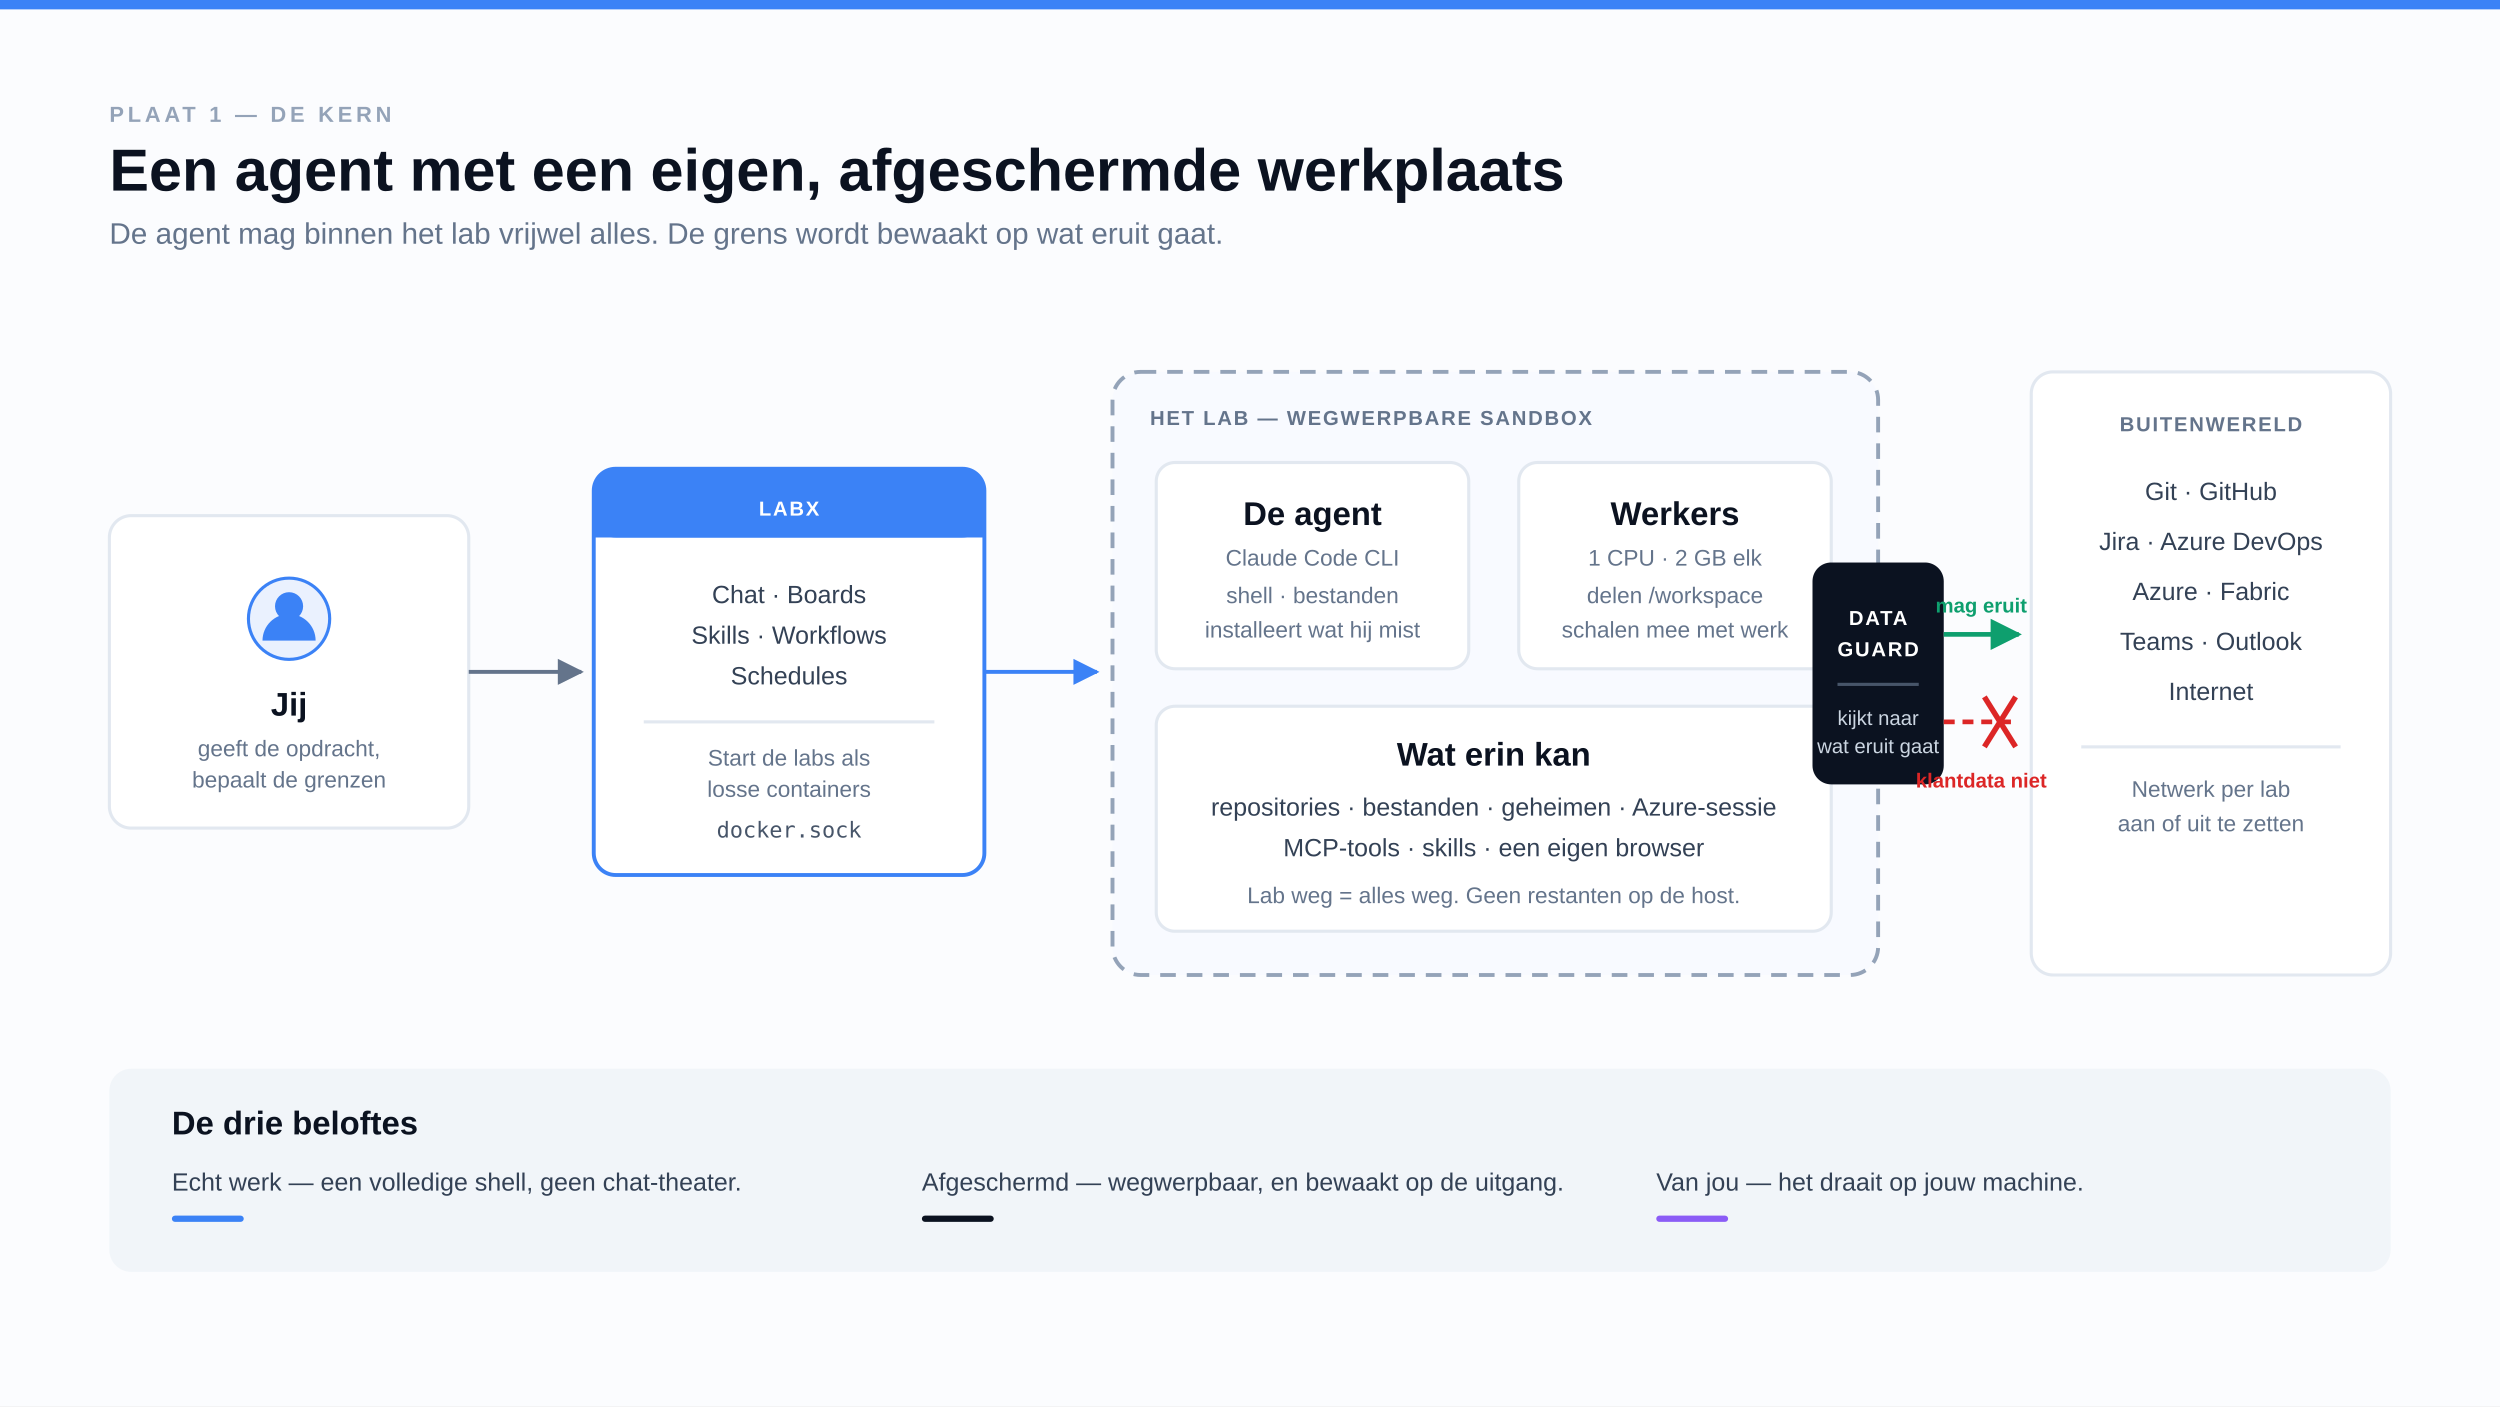
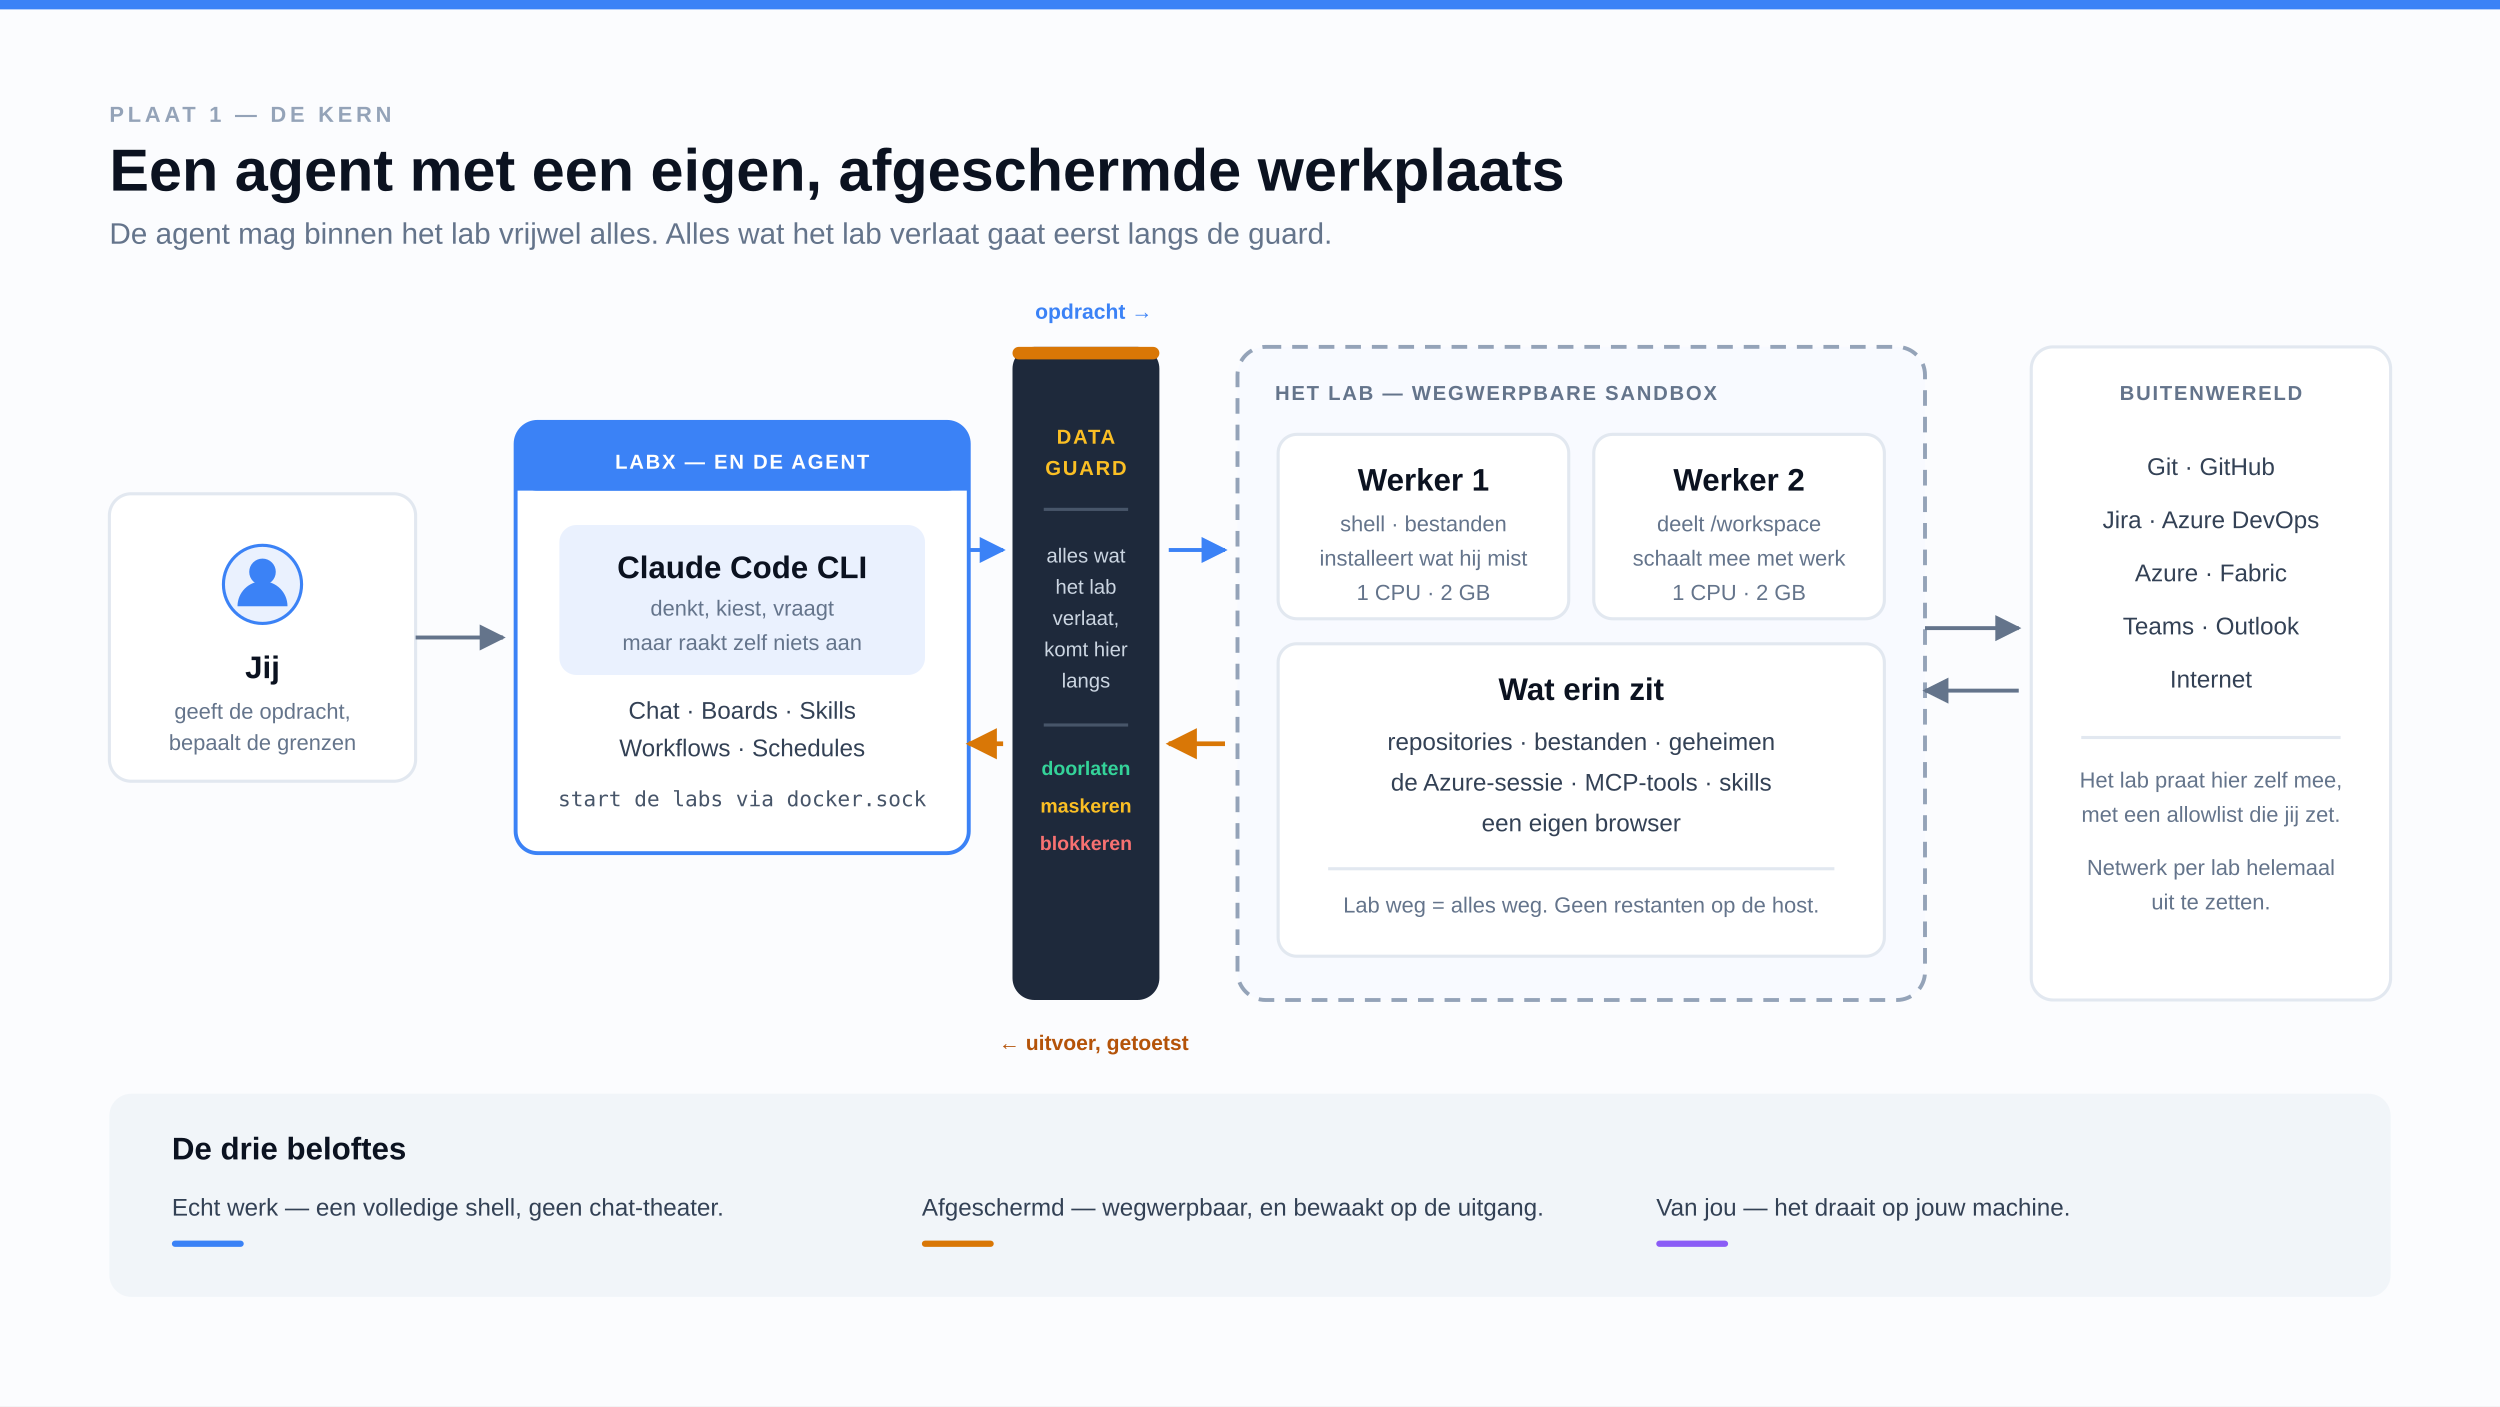
<svg xmlns="http://www.w3.org/2000/svg" viewBox="0 0 1600 900" width="1600" height="900" role="img" aria-labelledby="t1">
  <defs>
    <marker id="a" viewBox="0 0 12 12" refX="10" refY="6" markerWidth="8" markerHeight="8" orient="auto-start-reverse">
      <path d="M1 1 L11 6 L1 11 z" fill="#64748B" />
    </marker>
    <marker id="ablue" viewBox="0 0 12 12" refX="10" refY="6" markerWidth="8" markerHeight="8" orient="auto-start-reverse">
      <path d="M1 1 L11 6 L1 11 z" fill="#3B82F6" />
    </marker>
-     <marker id="agreen" viewBox="0 0 12 12" refX="10" refY="6" markerWidth="8" markerHeight="8" orient="auto-start-reverse">
-       <path d="M1 1 L11 6 L1 11 z" fill="#0E9F6E" />
-     </marker>
-     <marker id="ared" viewBox="0 0 12 12" refX="10" refY="6" markerWidth="8" markerHeight="8" orient="auto-start-reverse">
-       <path d="M1 1 L11 6 L1 11 z" fill="#DC2626" />
+     <marker id="aamber" viewBox="0 0 12 12" refX="10" refY="6" markerWidth="8" markerHeight="8" orient="auto-start-reverse">
+       <path d="M1 1 L11 6 L1 11 z" fill="#D97706" />
    </marker>
  </defs>
  <style>
    .f { font-family: Archivo, "Segoe UI", "Helvetica Neue", Arial, sans-serif; }
    .title { font-size: 38px; font-weight: 700; fill: #0B1220; }
    .sub { font-size: 19px; fill: #64748B; }
    .eyebrow { font-size: 14px; font-weight: 700; fill: #94A3B8; letter-spacing: 2.4px; }
-     .h { font-size: 21px; font-weight: 700; fill: #0B1220; }
-     .lab { font-size: 16px; fill: #334155; }
-     .sm { font-size: 14.5px; fill: #64748B; }
+     .h { font-size: 20px; font-weight: 700; fill: #0B1220; }
+     .lab { font-size: 15.5px; fill: #334155; }
+     .sm { font-size: 14px; fill: #64748B; }
    .tag { font-size: 13px; font-weight: 700; letter-spacing: 1.1px; }
-     .mono { font-family: "JetBrains Mono", "SF Mono", Consolas, monospace; font-size: 14px; fill: #475569; }
+     .mono { font-family: "JetBrains Mono", "SF Mono", Consolas, monospace; font-size: 13.5px; fill: #475569; }
  </style>
  <rect width="1600" height="900" fill="#FBFCFE" />
  <rect x="0" y="0" width="1600" height="6" fill="#3B82F6" />
  <text class="f eyebrow" x="70" y="78">PLAAT 1 — DE KERN</text>
  <text class="f title" x="70" y="122">Een agent met een eigen, afgeschermde werkplaats</text>
-   <text class="f sub" x="70" y="156">De agent mag binnen het lab vrijwel alles. De grens wordt bewaakt op wat eruit gaat.</text>
-   <rect x="70" y="330" width="230" height="200" rx="14" fill="#FFFFFF" stroke="#E2E8F0" stroke-width="2" />
-   <circle cx="185" cy="396" r="26" fill="#EAF1FE" stroke="#3B82F6" stroke-width="2" />
-   <circle cx="185" cy="388" r="9" fill="#3B82F6" />
-   <path d="M168 410 a17 17 0 0 1 34 0" fill="#3B82F6" />
-   <text class="f h" x="185" y="458" text-anchor="middle">Jij</text>
-   <text class="f sm" x="185" y="484" text-anchor="middle">geeft de opdracht,</text>
-   <text class="f sm" x="185" y="504" text-anchor="middle">bepaalt de grenzen</text>
-   <line x1="300" y1="430" x2="372" y2="430" stroke="#64748B" stroke-width="2.5" marker-end="url(#a)" />
-   <rect x="380" y="300" width="250" height="260" rx="14" fill="#FFFFFF" stroke="#3B82F6" stroke-width="2.5" />
-   <rect x="380" y="300" width="250" height="44" rx="14" fill="#3B82F6" />
-   <rect x="380" y="330" width="250" height="14" fill="#3B82F6" />
-   <text class="f tag" x="505" y="330" text-anchor="middle" fill="#FFFFFF">LABX</text>
-   <text class="f lab" x="505" y="386" text-anchor="middle">Chat · Boards</text>
-   <text class="f lab" x="505" y="412" text-anchor="middle">Skills · Workflows</text>
-   <text class="f lab" x="505" y="438" text-anchor="middle">Schedules</text>
-   <line x1="412" y1="462" x2="598" y2="462" stroke="#E2E8F0" stroke-width="2" />
-   <text class="f sm" x="505" y="490" text-anchor="middle">Start de labs als</text>
-   <text class="f sm" x="505" y="510" text-anchor="middle">losse containers</text>
-   <text class="f mono" x="505" y="536" text-anchor="middle">docker.sock</text>
-   <line x1="630" y1="430" x2="702" y2="430" stroke="#3B82F6" stroke-width="2.5" marker-end="url(#ablue)" />
-   <rect x="712" y="238" width="490" height="386" rx="18" fill="#F8FAFF" stroke="#94A3B8" stroke-width="2.5" stroke-dasharray="10 7" />
-   <text class="f tag" x="736" y="272" fill="#64748B">HET LAB — WEGWERPBARE SANDBOX</text>
-   <rect x="740" y="296" width="200" height="132" rx="12" fill="#FFFFFF" stroke="#E2E8F0" stroke-width="2" />
-   <text class="f h" x="840" y="336" text-anchor="middle">De agent</text>
-   <text class="f sm" x="840" y="362" text-anchor="middle">Claude Code CLI</text>
-   <text class="f sm" x="840" y="386" text-anchor="middle">shell · bestanden</text>
-   <text class="f sm" x="840" y="408" text-anchor="middle">installeert wat hij mist</text>
-   <rect x="972" y="296" width="200" height="132" rx="12" fill="#FFFFFF" stroke="#E2E8F0" stroke-width="2" />
-   <text class="f h" x="1072" y="336" text-anchor="middle">Werkers</text>
-   <text class="f sm" x="1072" y="362" text-anchor="middle">1 CPU · 2 GB elk</text>
-   <text class="f sm" x="1072" y="386" text-anchor="middle">delen /workspace</text>
-   <text class="f sm" x="1072" y="408" text-anchor="middle">schalen mee met werk</text>
-   <rect x="740" y="452" width="432" height="144" rx="12" fill="#FFFFFF" stroke="#E2E8F0" stroke-width="2" />
-   <text class="f h" x="956" y="490" text-anchor="middle">Wat erin kan</text>
-   <text class="f lab" x="956" y="522" text-anchor="middle">repositories · bestanden · geheimen · Azure-sessie</text>
-   <text class="f lab" x="956" y="548" text-anchor="middle">MCP-tools · skills · een eigen browser</text>
-   <text class="f sm" x="956" y="578" text-anchor="middle">Lab weg = alles weg. Geen restanten op de host.</text>
-   <rect x="1160" y="360" width="84" height="142" rx="12" fill="#0B1220" />
-   <text class="f tag" x="1202" y="400" text-anchor="middle" fill="#FFFFFF">DATA</text>
-   <text class="f tag" x="1202" y="420" text-anchor="middle" fill="#FFFFFF">GUARD</text>
-   <line x1="1176" y1="438" x2="1228" y2="438" stroke="#475569" stroke-width="2" />
-   <text class="f" x="1202" y="464" text-anchor="middle" font-size="13" fill="#CBD5E1">kijkt naar</text>
-   <text class="f" x="1202" y="482" text-anchor="middle" font-size="13" fill="#CBD5E1">wat eruit gaat</text>
-   <rect x="1300" y="238" width="230" height="386" rx="14" fill="#FFFFFF" stroke="#E2E8F0" stroke-width="2" />
-   <text class="f tag" x="1415" y="276" text-anchor="middle" fill="#64748B">BUITENWERELD</text>
-   <text class="f lab" x="1415" y="320" text-anchor="middle">Git · GitHub</text>
-   <text class="f lab" x="1415" y="352" text-anchor="middle">Jira · Azure DevOps</text>
-   <text class="f lab" x="1415" y="384" text-anchor="middle">Azure · Fabric</text>
-   <text class="f lab" x="1415" y="416" text-anchor="middle">Teams · Outlook</text>
-   <text class="f lab" x="1415" y="448" text-anchor="middle">Internet</text>
-   <line x1="1332" y1="478" x2="1498" y2="478" stroke="#E2E8F0" stroke-width="2" />
-   <text class="f sm" x="1415" y="510" text-anchor="middle">Netwerk per lab</text>
-   <text class="f sm" x="1415" y="532" text-anchor="middle">aan of uit te zetten</text>
-   <path d="M1244 406 L1292 406" stroke="#0E9F6E" stroke-width="3" marker-end="url(#agreen)" />
-   <text class="f" x="1268" y="392" text-anchor="middle" font-size="13" font-weight="700" fill="#0E9F6E">mag eruit</text>
-   <path d="M1244 462 L1292 462" stroke="#DC2626" stroke-width="3" stroke-dasharray="7 5" />
-   <line x1="1270" y1="446" x2="1290" y2="478" stroke="#DC2626" stroke-width="3.5" />
-   <line x1="1290" y1="446" x2="1270" y2="478" stroke="#DC2626" stroke-width="3.5" />
-   <text class="f" x="1268" y="504" text-anchor="middle" font-size="13" font-weight="700" fill="#DC2626">klantdata niet</text>
-   <rect x="70" y="684" width="1460" height="130" rx="14" fill="#F1F5F9" />
-   <text class="f h" x="110" y="726">De drie beloftes</text>
-   <text class="f lab" x="110" y="762">Echt werk — een volledige shell, geen chat-theater.</text>
-   <text class="f lab" x="590" y="762">Afgeschermd — wegwerpbaar, en bewaakt op de uitgang.</text>
-   <text class="f lab" x="1060" y="762">Van jou — het draait op jouw machine.</text>
-   <rect x="110" y="778" width="46" height="4" rx="2" fill="#3B82F6" />
-   <rect x="590" y="778" width="46" height="4" rx="2" fill="#0B1220" />
-   <rect x="1060" y="778" width="46" height="4" rx="2" fill="#8B5CF6" />
+   <text class="f sub" x="70" y="156">De agent mag binnen het lab vrijwel alles. Alles wat het lab verlaat gaat eerst langs de guard.</text>
+   <rect x="70" y="316" width="196" height="184" rx="14" fill="#FFFFFF" stroke="#E2E8F0" stroke-width="2" />
+   <circle cx="168" cy="374" r="25" fill="#EAF1FE" stroke="#3B82F6" stroke-width="2" />
+   <circle cx="168" cy="366" r="8.5" fill="#3B82F6" />
+   <path d="M152 388 a16 16 0 0 1 32 0" fill="#3B82F6" />
+   <text class="f h" x="168" y="434" text-anchor="middle">Jij</text>
+   <text class="f sm" x="168" y="460" text-anchor="middle">geeft de opdracht,</text>
+   <text class="f sm" x="168" y="480" text-anchor="middle">bepaalt de grenzen</text>
+   <line x1="266" y1="408" x2="322" y2="408" stroke="#64748B" stroke-width="2.5" marker-end="url(#a)" />
+   <rect x="330" y="270" width="290" height="276" rx="14" fill="#FFFFFF" stroke="#3B82F6" stroke-width="2.5" />
+   <rect x="330" y="270" width="290" height="44" rx="14" fill="#3B82F6" />
+   <rect x="330" y="300" width="290" height="14" fill="#3B82F6" />
+   <text class="f tag" x="475" y="300" text-anchor="middle" fill="#FFFFFF">LABX — EN DE AGENT</text>
+   <rect x="358" y="336" width="234" height="96" rx="11" fill="#EAF1FE" />
+   <text class="f h" x="475" y="370" text-anchor="middle">Claude Code CLI</text>
+   <text class="f sm" x="475" y="394" text-anchor="middle">denkt, kiest, vraagt</text>
+   <text class="f sm" x="475" y="416" text-anchor="middle">maar raakt zelf niets aan</text>
+   <text class="f lab" x="475" y="460" text-anchor="middle">Chat · Boards · Skills</text>
+   <text class="f lab" x="475" y="484" text-anchor="middle">Workflows · Schedules</text>
+   <text class="f mono" x="475" y="516" text-anchor="middle">start de labs via docker.sock</text>
+   <rect x="648" y="222" width="94" height="418" rx="14" fill="#1E293B" />
+   <rect x="648" y="222" width="94" height="8" rx="4" fill="#D97706" />
+   <text class="f tag" x="695" y="284" text-anchor="middle" fill="#FBBF24">DATA</text>
+   <text class="f tag" x="695" y="304" text-anchor="middle" fill="#FBBF24">GUARD</text>
+   <line x1="668" y1="326" x2="722" y2="326" stroke="#475569" stroke-width="2" />
+   <text class="f" x="695" y="360" text-anchor="middle" font-size="13" fill="#CBD5E1">alles wat</text>
+   <text class="f" x="695" y="380" text-anchor="middle" font-size="13" fill="#CBD5E1">het lab</text>
+   <text class="f" x="695" y="400" text-anchor="middle" font-size="13" fill="#CBD5E1">verlaat,</text>
+   <text class="f" x="695" y="420" text-anchor="middle" font-size="13" fill="#CBD5E1">komt hier</text>
+   <text class="f" x="695" y="440" text-anchor="middle" font-size="13" fill="#CBD5E1">langs</text>
+   <line x1="668" y1="464" x2="722" y2="464" stroke="#475569" stroke-width="2" />
+   <text class="f" x="695" y="496" text-anchor="middle" font-size="12.5" font-weight="700" fill="#34D399">doorlaten</text>
+   <text class="f" x="695" y="520" text-anchor="middle" font-size="12.5" font-weight="700" fill="#FBBF24">maskeren</text>
+   <text class="f" x="695" y="544" text-anchor="middle" font-size="12.5" font-weight="700" fill="#F87171">blokkeren</text>
+   <path d="M620 352 L642 352" stroke="#3B82F6" stroke-width="2.5" marker-end="url(#ablue)" />
+   <path d="M748 352 L784 352" stroke="#3B82F6" stroke-width="2.5" marker-end="url(#ablue)" />
+   <text class="f" x="700" y="204" text-anchor="middle" font-size="13.5" font-weight="700" fill="#3B82F6">opdracht →</text>
+   <path d="M784 476 L748 476" stroke="#D97706" stroke-width="3" marker-end="url(#aamber)" />
+   <path d="M642 476 L620 476" stroke="#D97706" stroke-width="3" marker-end="url(#aamber)" />
+   <text class="f" x="700" y="672" text-anchor="middle" font-size="13.5" font-weight="700" fill="#B45309">← uitvoer, getoetst</text>
+   <rect x="792" y="222" width="440" height="418" rx="18" fill="#F8FAFF" stroke="#94A3B8" stroke-width="2.5" stroke-dasharray="10 7" />
+   <text class="f tag" x="816" y="256" fill="#64748B">HET LAB — WEGWERPBARE SANDBOX</text>
+   <rect x="818" y="278" width="186" height="118" rx="12" fill="#FFFFFF" stroke="#E2E8F0" stroke-width="2" />
+   <text class="f h" x="911" y="314" text-anchor="middle">Werker 1</text>
+   <text class="f sm" x="911" y="340" text-anchor="middle">shell · bestanden</text>
+   <text class="f sm" x="911" y="362" text-anchor="middle">installeert wat hij mist</text>
+   <text class="f sm" x="911" y="384" text-anchor="middle">1 CPU · 2 GB</text>
+   <rect x="1020" y="278" width="186" height="118" rx="12" fill="#FFFFFF" stroke="#E2E8F0" stroke-width="2" />
+   <text class="f h" x="1113" y="314" text-anchor="middle">Werker 2</text>
+   <text class="f sm" x="1113" y="340" text-anchor="middle">deelt /workspace</text>
+   <text class="f sm" x="1113" y="362" text-anchor="middle">schaalt mee met werk</text>
+   <text class="f sm" x="1113" y="384" text-anchor="middle">1 CPU · 2 GB</text>
+   <rect x="818" y="412" width="388" height="200" rx="12" fill="#FFFFFF" stroke="#E2E8F0" stroke-width="2" />
+   <text class="f h" x="1012" y="448" text-anchor="middle">Wat erin zit</text>
+   <text class="f lab" x="1012" y="480" text-anchor="middle">repositories · bestanden · geheimen</text>
+   <text class="f lab" x="1012" y="506" text-anchor="middle">de Azure-sessie · MCP-tools · skills</text>
+   <text class="f lab" x="1012" y="532" text-anchor="middle">een eigen browser</text>
+   <line x1="850" y1="556" x2="1174" y2="556" stroke="#E2E8F0" stroke-width="2" />
+   <text class="f sm" x="1012" y="584" text-anchor="middle">Lab weg = alles weg. Geen restanten op de host.</text>
+   <rect x="1300" y="222" width="230" height="418" rx="14" fill="#FFFFFF" stroke="#E2E8F0" stroke-width="2" />
+   <text class="f tag" x="1415" y="256" text-anchor="middle" fill="#64748B">BUITENWERELD</text>
+   <text class="f lab" x="1415" y="304" text-anchor="middle">Git · GitHub</text>
+   <text class="f lab" x="1415" y="338" text-anchor="middle">Jira · Azure DevOps</text>
+   <text class="f lab" x="1415" y="372" text-anchor="middle">Azure · Fabric</text>
+   <text class="f lab" x="1415" y="406" text-anchor="middle">Teams · Outlook</text>
+   <text class="f lab" x="1415" y="440" text-anchor="middle">Internet</text>
+   <line x1="1332" y1="472" x2="1498" y2="472" stroke="#E2E8F0" stroke-width="2" />
+   <text class="f sm" x="1415" y="504" text-anchor="middle">Het lab praat hier zelf mee,</text>
+   <text class="f sm" x="1415" y="526" text-anchor="middle">met een allowlist die jij zet.</text>
+   <text class="f sm" x="1415" y="560" text-anchor="middle">Netwerk per lab helemaal</text>
+   <text class="f sm" x="1415" y="582" text-anchor="middle">uit te zetten.</text>
+   <path d="M1232 402 L1292 402" stroke="#64748B" stroke-width="2.5" marker-end="url(#a)" />
+   <path d="M1292 442 L1232 442" stroke="#64748B" stroke-width="2.5" marker-end="url(#a)" />
+   <rect x="70" y="700" width="1460" height="130" rx="14" fill="#F1F5F9" />
+   <text class="f h" x="110" y="742">De drie beloftes</text>
+   <text class="f lab" x="110" y="778">Echt werk — een volledige shell, geen chat-theater.</text>
+   <text class="f lab" x="590" y="778">Afgeschermd — wegwerpbaar, en bewaakt op de uitgang.</text>
+   <text class="f lab" x="1060" y="778">Van jou — het draait op jouw machine.</text>
+   <rect x="110" y="794" width="46" height="4" rx="2" fill="#3B82F6" />
+   <rect x="590" y="794" width="46" height="4" rx="2" fill="#D97706" />
+   <rect x="1060" y="794" width="46" height="4" rx="2" fill="#8B5CF6" />
</svg>
